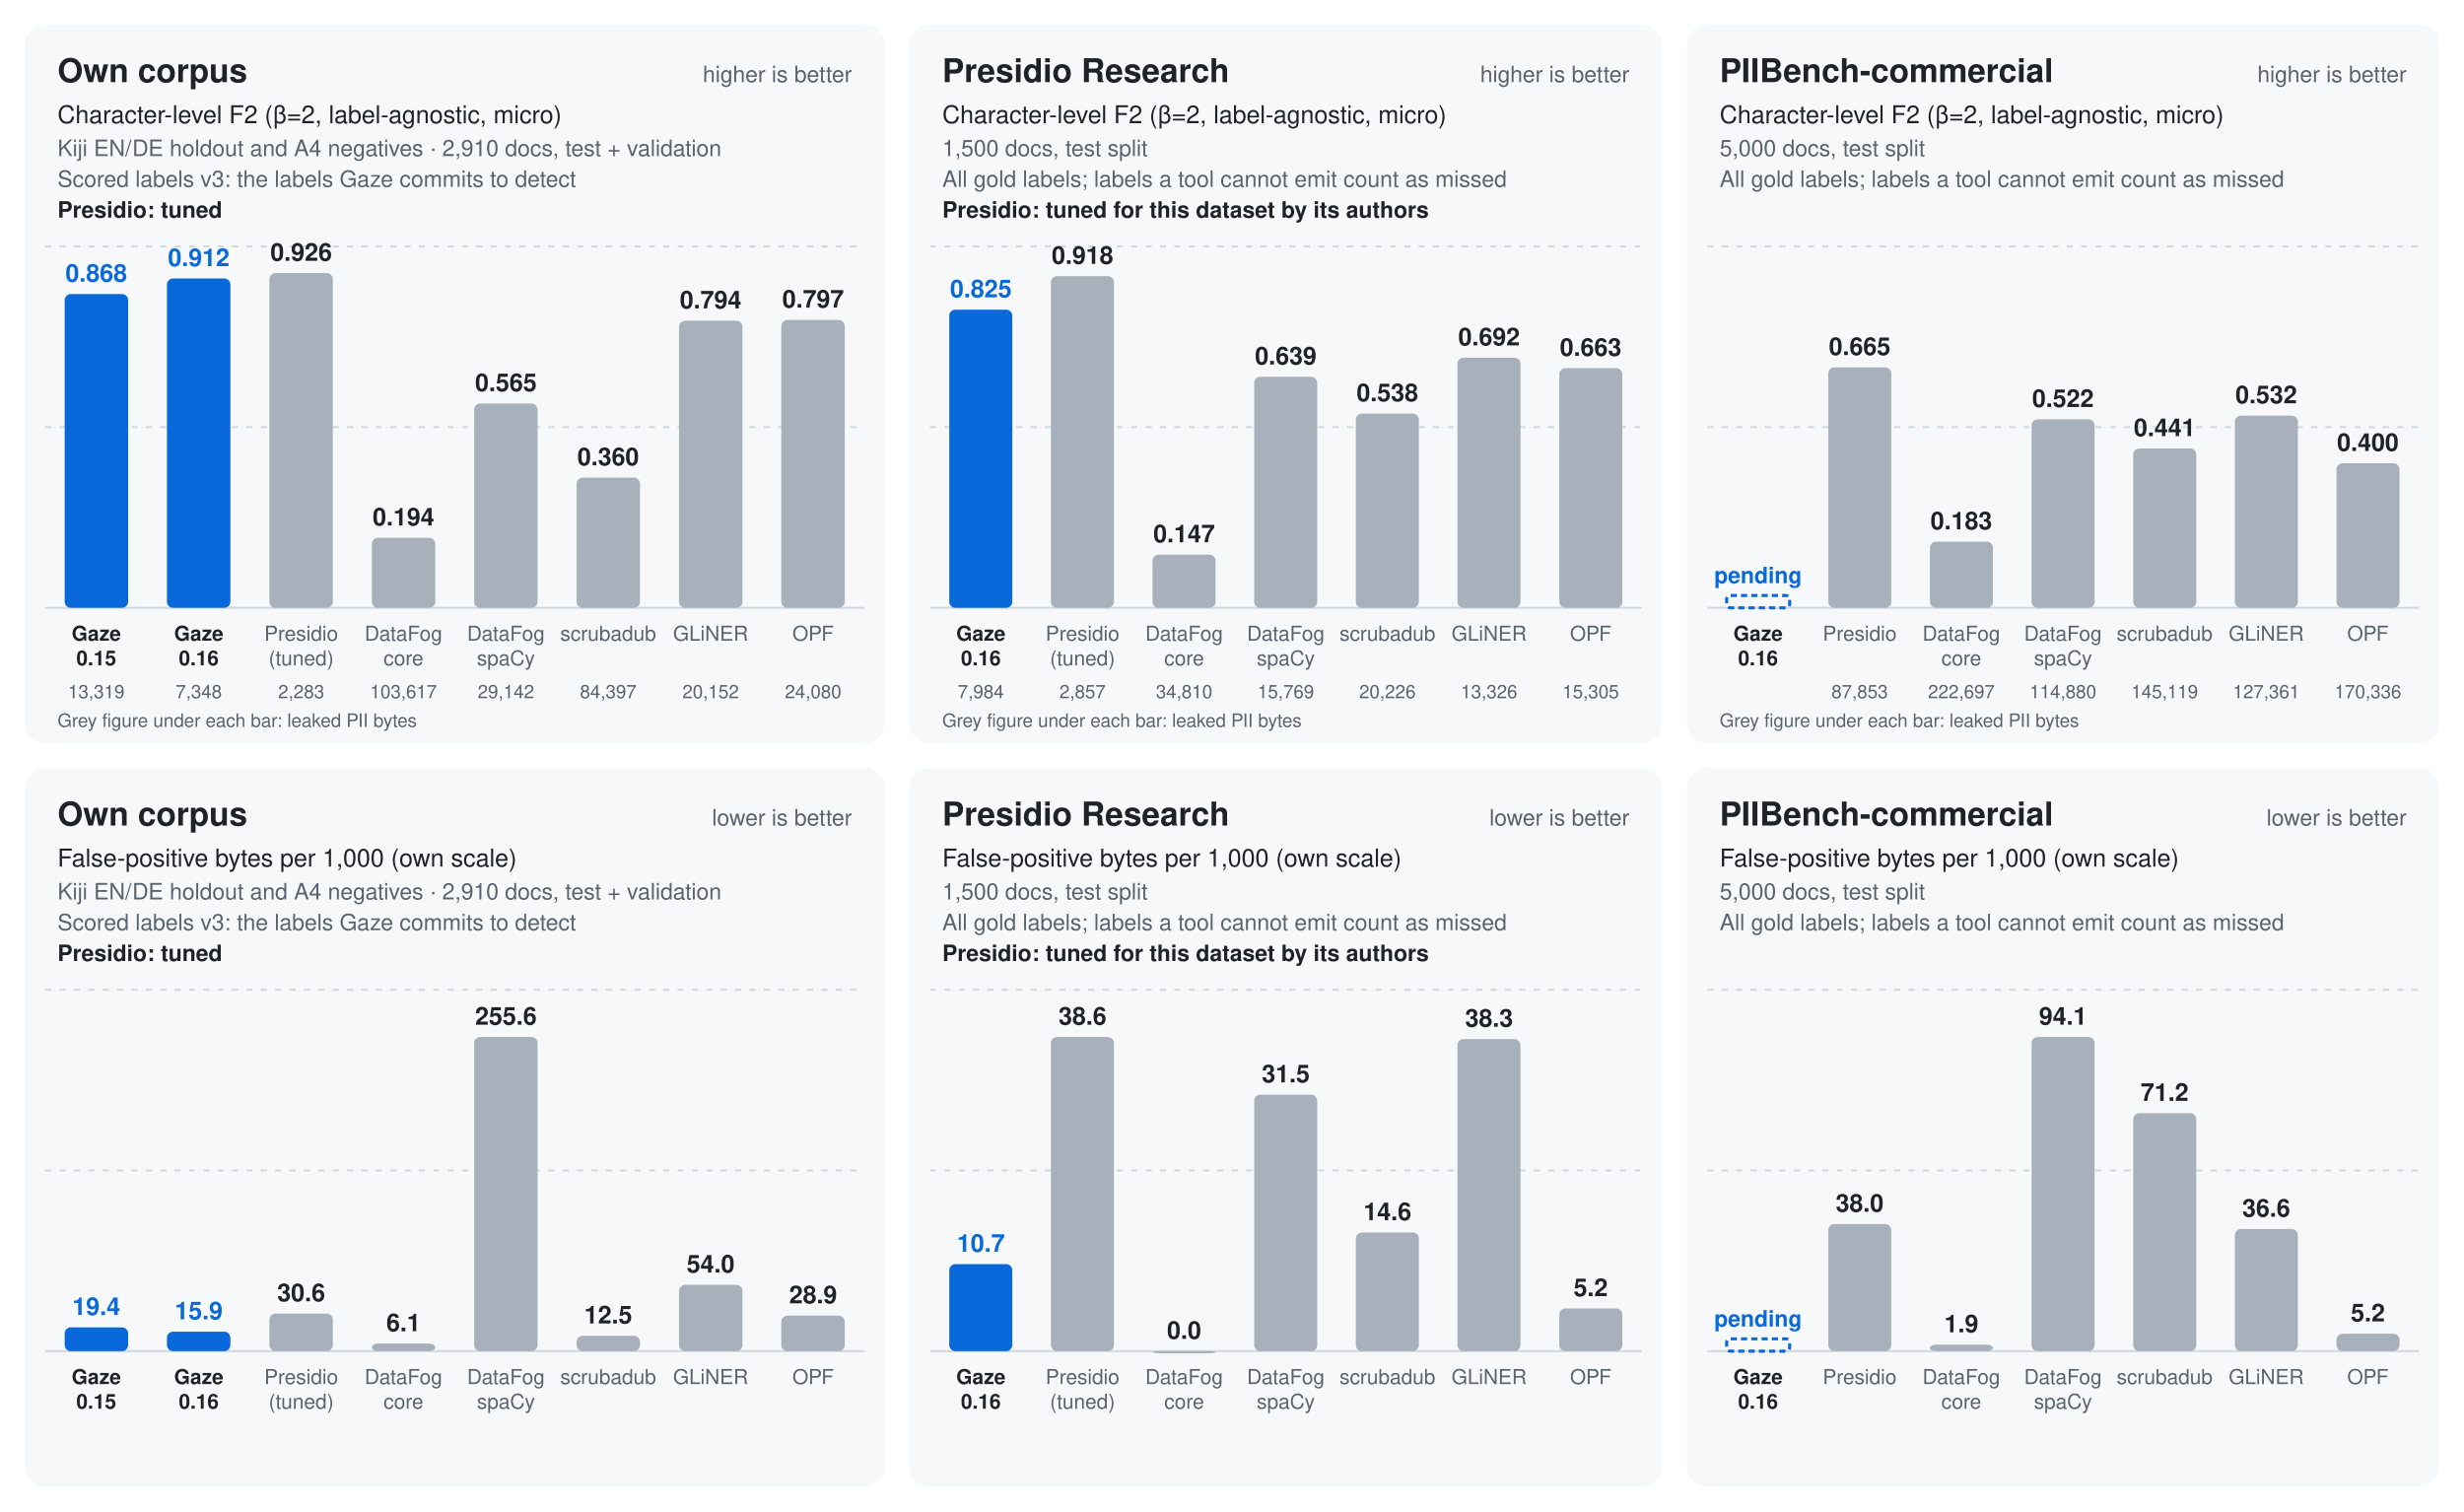
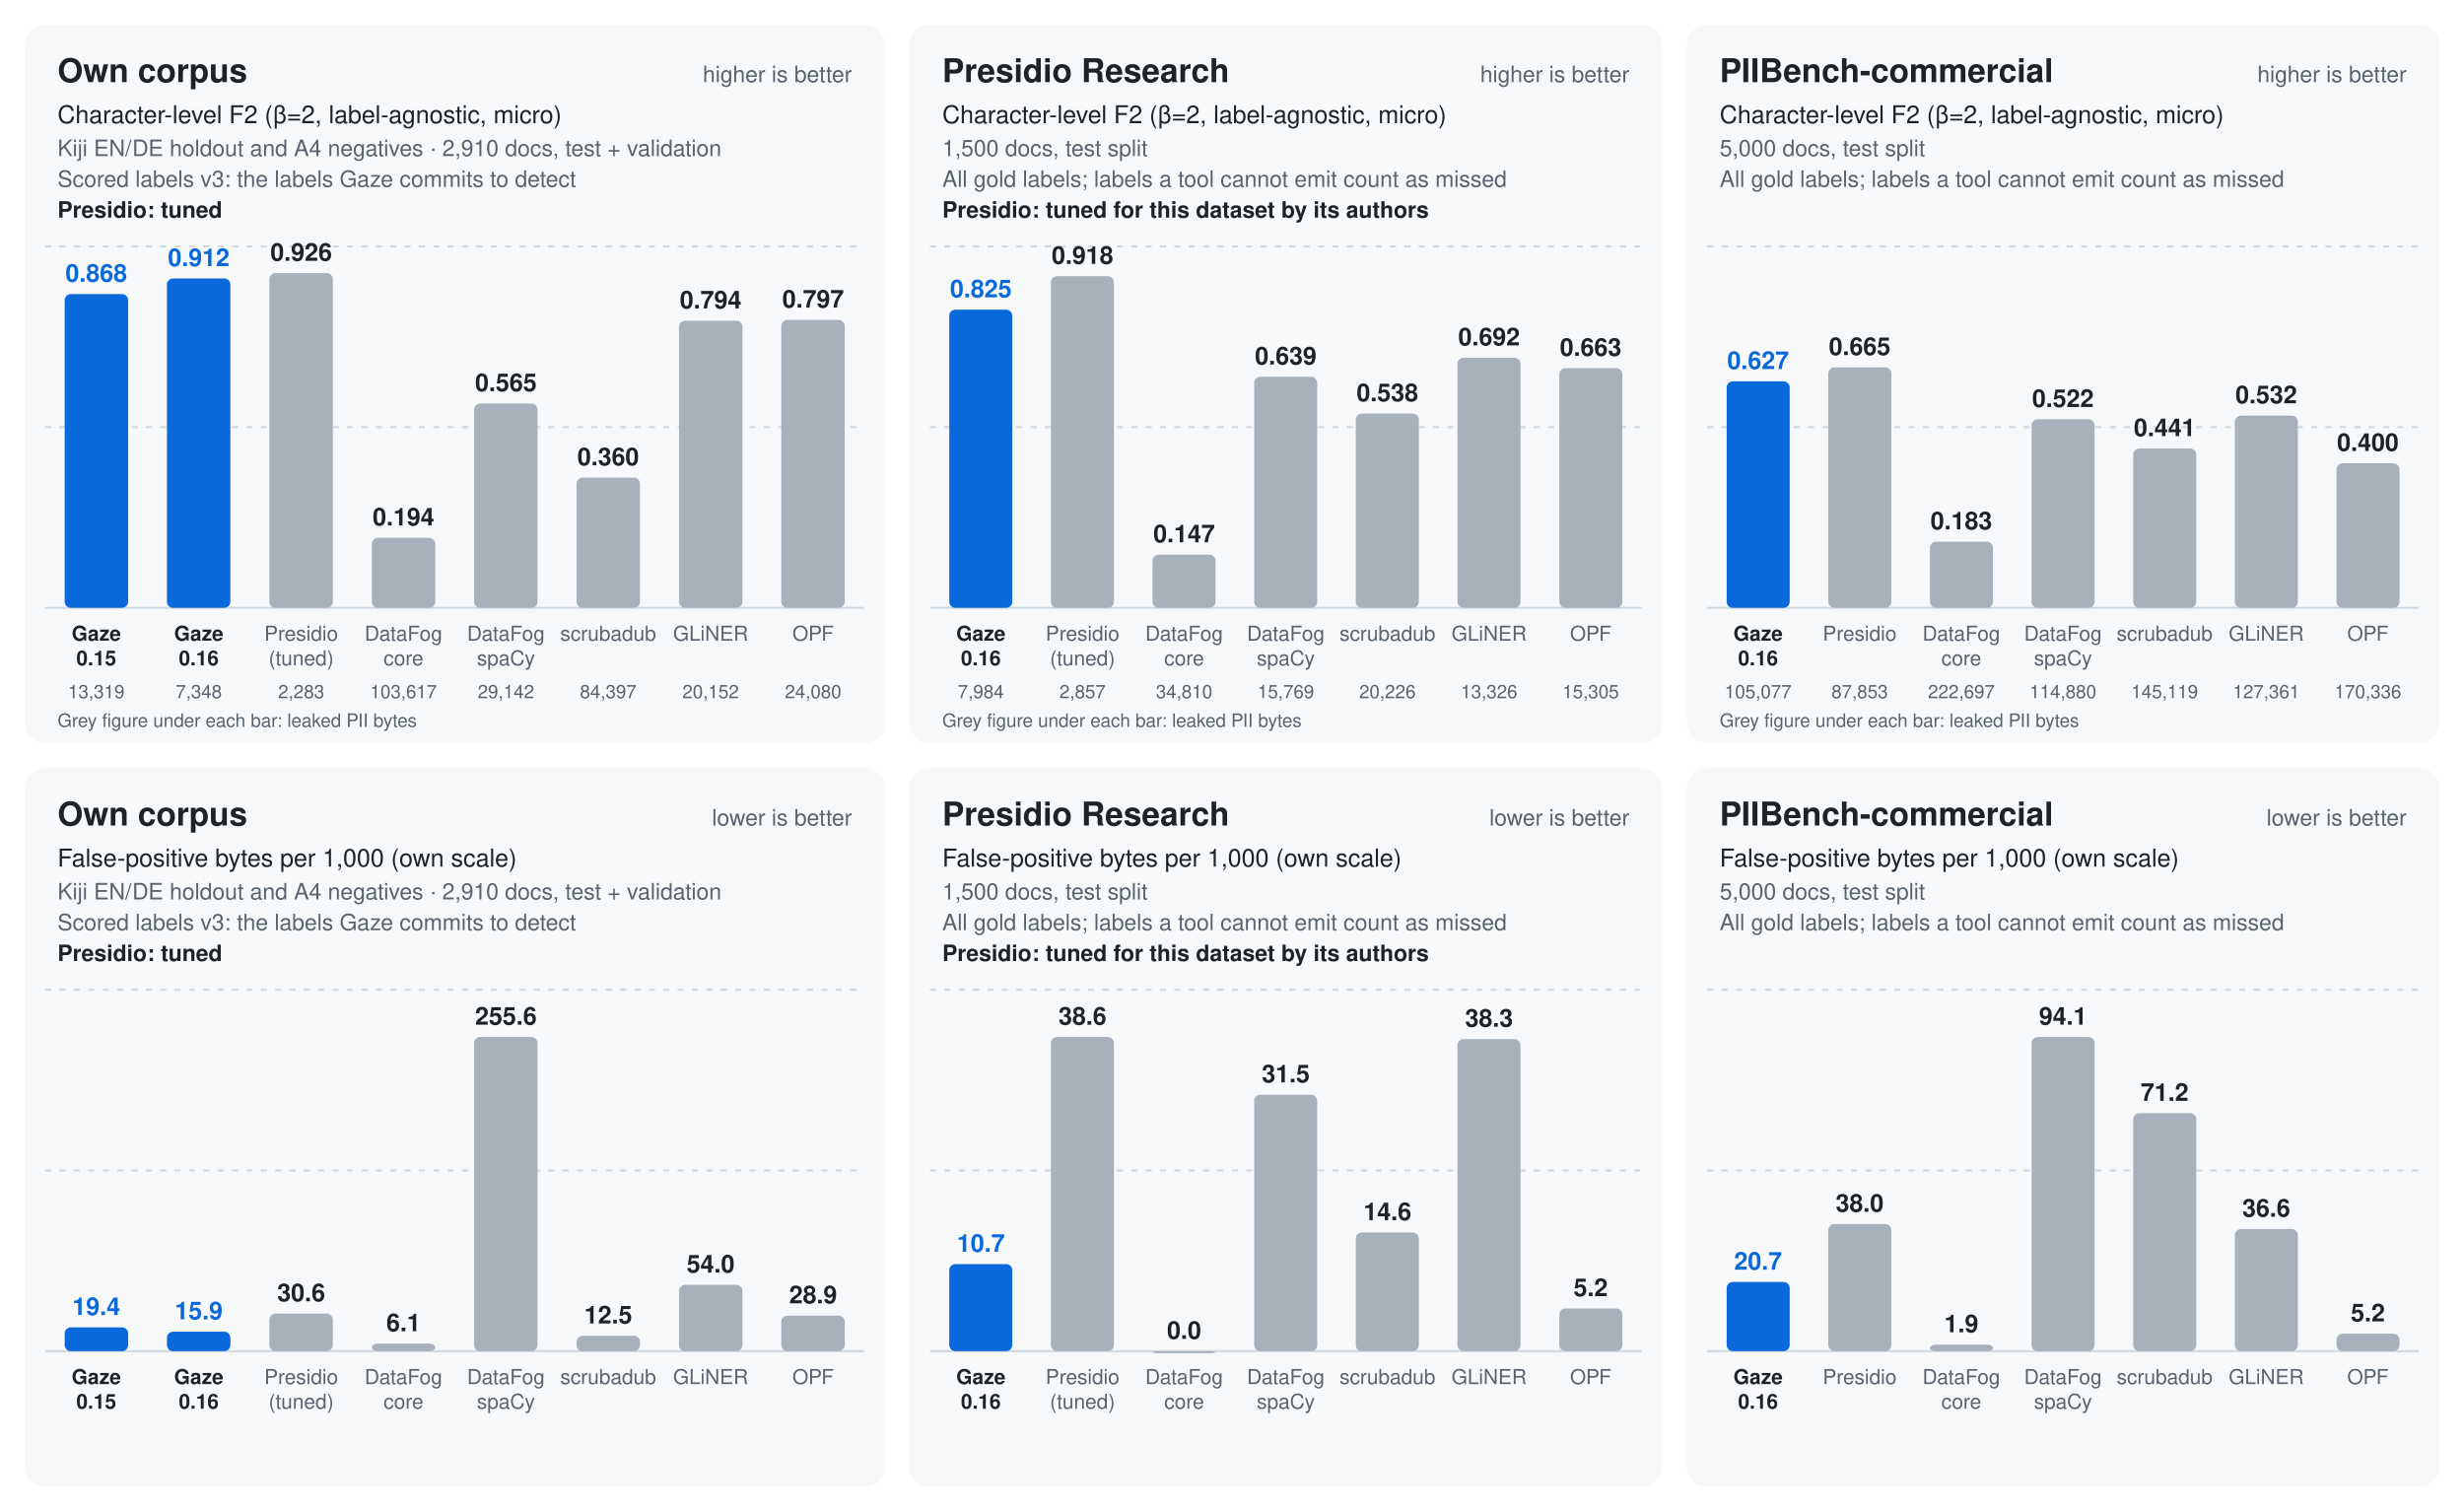
<svg xmlns="http://www.w3.org/2000/svg" viewBox="0 0 1200 736" width="1200" height="736" font-family="-apple-system,BlinkMacSystemFont,'Segoe UI',Helvetica,Arial,sans-serif" role="img" aria-label="Benchmark panels for own corpus, Presidio Research and PIIBench-commercial: character-level F2 (higher is better) with leaked PII bytes under each bar, and false-positive bytes per 1,000 bytes (lower is better), Gaze release against declared competitor configurations.">
  <rect x="12.0" y="12" width="418.9" height="350" rx="10" fill="#f6f8fa" />
  <text x="28.0" y="40" font-size="16" font-weight="700" fill="#1f2328">Own corpus</text>
  <text x="414.9" y="40" font-size="11" text-anchor="end" fill="#59636e">higher is better</text>
  <text x="28.0" y="60" font-size="12" fill="#1f2328">Character-level F2 (β=2, label-agnostic, micro)</text>
  <text x="28.0" y="76" font-size="11" fill="#59636e">Kiji EN/DE holdout and A4 negatives · 2,910 docs, test + validation</text>
  <text x="28.0" y="91" font-size="11" fill="#59636e">Scored labels v3: the labels Gaze commits to detect</text>
  <text x="28.0" y="106" font-size="11" font-weight="600" fill="#1f2328" textLength="93.0" lengthAdjust="spacingAndGlyphs">Presidio: tuned</text>
  <line x1="22.0" x2="420.9" y1="296.0" y2="296.0" stroke="#d1d9e0" stroke-width="1" />
  <line x1="22.0" x2="420.9" y1="208.0" y2="208.0" stroke="#d1d9e0" stroke-width="1" stroke-dasharray="3 4" />
  <line x1="22.0" x2="420.9" y1="120.0" y2="120.0" stroke="#d1d9e0" stroke-width="1" stroke-dasharray="3 4" />
  <rect x="31.5" y="143.2" width="30.9" height="152.8" rx="3" fill="#0969da" />
  <text x="46.9" y="137.2" font-size="12" font-weight="700" text-anchor="middle" fill="#0969da">0.868</text>
  <text x="46.9" y="312" font-size="10" font-weight="600" text-anchor="middle" fill="#1f2328">Gaze</text>
  <text x="46.9" y="324" font-size="10" font-weight="600" text-anchor="middle" fill="#1f2328">0.15</text>
  <text x="46.9" y="340.0" font-size="9" text-anchor="middle" fill="#59636e">13,319</text>
  <rect x="81.3" y="135.6" width="30.9" height="160.4" rx="3" fill="#0969da" />
  <text x="96.8" y="129.6" font-size="12" font-weight="700" text-anchor="middle" fill="#0969da">0.912</text>
  <text x="96.8" y="312" font-size="10" font-weight="600" text-anchor="middle" fill="#1f2328">Gaze</text>
  <text x="96.8" y="324" font-size="10" font-weight="600" text-anchor="middle" fill="#1f2328">0.16</text>
  <text x="96.8" y="340.0" font-size="9" text-anchor="middle" fill="#59636e">7,348</text>
  <rect x="131.2" y="133.0" width="30.9" height="163.0" rx="3" fill="#a8b1bb" />
  <text x="146.7" y="127.0" font-size="12" font-weight="700" text-anchor="middle" fill="#1f2328">0.926</text>
  <text x="146.7" y="312" font-size="10" font-weight="400" text-anchor="middle" fill="#59636e" textLength="43.9" lengthAdjust="spacingAndGlyphs">Presidio</text>
  <text x="146.7" y="324" font-size="10" font-weight="400" text-anchor="middle" fill="#59636e">(tuned)</text>
  <text x="146.7" y="340.0" font-size="9" text-anchor="middle" fill="#59636e">2,283</text>
  <rect x="181.1" y="261.9" width="30.9" height="34.1" rx="3" fill="#a8b1bb" />
  <text x="196.5" y="255.9" font-size="12" font-weight="700" text-anchor="middle" fill="#1f2328">0.194</text>
  <text x="196.5" y="312" font-size="10" font-weight="400" text-anchor="middle" fill="#59636e">DataFog</text>
  <text x="196.5" y="324" font-size="10" font-weight="400" text-anchor="middle" fill="#59636e">core</text>
  <text x="196.5" y="340.0" font-size="9" text-anchor="middle" fill="#59636e">103,617</text>
  <rect x="230.9" y="196.5" width="30.9" height="99.5" rx="3" fill="#a8b1bb" />
  <text x="246.4" y="190.5" font-size="12" font-weight="700" text-anchor="middle" fill="#1f2328">0.565</text>
  <text x="246.4" y="312" font-size="10" font-weight="400" text-anchor="middle" fill="#59636e">DataFog</text>
  <text x="246.4" y="324" font-size="10" font-weight="400" text-anchor="middle" fill="#59636e">spaCy</text>
  <text x="246.4" y="340.0" font-size="9" text-anchor="middle" fill="#59636e">29,142</text>
  <rect x="280.8" y="232.6" width="30.9" height="63.4" rx="3" fill="#a8b1bb" />
  <text x="296.2" y="226.6" font-size="12" font-weight="700" text-anchor="middle" fill="#1f2328">0.360</text>
  <text x="296.2" y="312" font-size="10" font-weight="400" text-anchor="middle" fill="#59636e" textLength="43.9" lengthAdjust="spacingAndGlyphs">scrubadub</text>
  <text x="296.2" y="340.0" font-size="9" text-anchor="middle" fill="#59636e">84,397</text>
  <rect x="330.7" y="156.2" width="30.9" height="139.8" rx="3" fill="#a8b1bb" />
  <text x="346.1" y="150.2" font-size="12" font-weight="700" text-anchor="middle" fill="#1f2328">0.794</text>
  <text x="346.1" y="312" font-size="10" font-weight="400" text-anchor="middle" fill="#59636e">GLiNER</text>
  <text x="346.1" y="340.0" font-size="9" text-anchor="middle" fill="#59636e">20,152</text>
  <rect x="380.5" y="155.8" width="30.9" height="140.2" rx="3" fill="#a8b1bb" />
  <text x="396.0" y="149.8" font-size="12" font-weight="700" text-anchor="middle" fill="#1f2328">0.797</text>
  <text x="396.0" y="312" font-size="10" font-weight="400" text-anchor="middle" fill="#59636e">OPF</text>
  <text x="396.0" y="340.0" font-size="9" text-anchor="middle" fill="#59636e">24,080</text>
  <text x="28.0" y="354" font-size="9" fill="#59636e">Grey figure under each bar: leaked PII bytes</text>
  <rect x="442.9" y="12" width="366.5" height="350" rx="10" fill="#f6f8fa" />
  <text x="458.9" y="40" font-size="16" font-weight="700" fill="#1f2328">Presidio Research</text>
  <text x="793.5" y="40" font-size="11" text-anchor="end" fill="#59636e">higher is better</text>
  <text x="458.9" y="60" font-size="12" fill="#1f2328">Character-level F2 (β=2, label-agnostic, micro)</text>
  <text x="458.9" y="76" font-size="11" fill="#59636e">1,500 docs, test split</text>
  <text x="458.9" y="91" font-size="11" fill="#59636e">All gold labels; labels a tool cannot emit count as missed</text>
  <text x="458.9" y="106" font-size="11" font-weight="600" fill="#1f2328" textLength="291.4" lengthAdjust="spacingAndGlyphs">Presidio: tuned for this dataset by its authors</text>
  <line x1="452.9" x2="799.5" y1="296.0" y2="296.0" stroke="#d1d9e0" stroke-width="1" />
  <line x1="452.9" x2="799.5" y1="208.0" y2="208.0" stroke="#d1d9e0" stroke-width="1" stroke-dasharray="3 4" />
  <line x1="452.9" x2="799.5" y1="120.0" y2="120.0" stroke="#d1d9e0" stroke-width="1" stroke-dasharray="3 4" />
  <rect x="462.3" y="150.8" width="30.7" height="145.2" rx="3" fill="#0969da" />
  <text x="477.7" y="144.8" font-size="12" font-weight="700" text-anchor="middle" fill="#0969da">0.825</text>
  <text x="477.7" y="312" font-size="10" font-weight="600" text-anchor="middle" fill="#1f2328">Gaze</text>
  <text x="477.7" y="324" font-size="10" font-weight="600" text-anchor="middle" fill="#1f2328">0.16</text>
  <text x="477.7" y="340.0" font-size="9" text-anchor="middle" fill="#59636e">7,984</text>
  <rect x="511.8" y="134.5" width="30.7" height="161.5" rx="3" fill="#a8b1bb" />
  <text x="527.2" y="128.5" font-size="12" font-weight="700" text-anchor="middle" fill="#1f2328">0.918</text>
  <text x="527.2" y="312" font-size="10" font-weight="400" text-anchor="middle" fill="#59636e" textLength="43.5" lengthAdjust="spacingAndGlyphs">Presidio</text>
  <text x="527.2" y="324" font-size="10" font-weight="400" text-anchor="middle" fill="#59636e">(tuned)</text>
  <text x="527.2" y="340.0" font-size="9" text-anchor="middle" fill="#59636e">2,857</text>
  <rect x="561.3" y="270.1" width="30.7" height="25.9" rx="3" fill="#a8b1bb" />
  <text x="576.7" y="264.1" font-size="12" font-weight="700" text-anchor="middle" fill="#1f2328">0.147</text>
  <text x="576.7" y="312" font-size="10" font-weight="400" text-anchor="middle" fill="#59636e">DataFog</text>
  <text x="576.7" y="324" font-size="10" font-weight="400" text-anchor="middle" fill="#59636e">core</text>
  <text x="576.7" y="340.0" font-size="9" text-anchor="middle" fill="#59636e">34,810</text>
  <rect x="610.8" y="183.5" width="30.7" height="112.5" rx="3" fill="#a8b1bb" />
  <text x="626.2" y="177.5" font-size="12" font-weight="700" text-anchor="middle" fill="#1f2328">0.639</text>
  <text x="626.2" y="312" font-size="10" font-weight="400" text-anchor="middle" fill="#59636e">DataFog</text>
  <text x="626.2" y="324" font-size="10" font-weight="400" text-anchor="middle" fill="#59636e">spaCy</text>
  <text x="626.2" y="340.0" font-size="9" text-anchor="middle" fill="#59636e">15,769</text>
  <rect x="660.3" y="201.4" width="30.7" height="94.6" rx="3" fill="#a8b1bb" />
  <text x="675.7" y="195.4" font-size="12" font-weight="700" text-anchor="middle" fill="#1f2328">0.538</text>
  <text x="675.7" y="312" font-size="10" font-weight="400" text-anchor="middle" fill="#59636e" textLength="43.5" lengthAdjust="spacingAndGlyphs">scrubadub</text>
  <text x="675.7" y="340.0" font-size="9" text-anchor="middle" fill="#59636e">20,226</text>
  <rect x="709.8" y="174.2" width="30.7" height="121.8" rx="3" fill="#a8b1bb" />
  <text x="725.2" y="168.2" font-size="12" font-weight="700" text-anchor="middle" fill="#1f2328">0.692</text>
  <text x="725.2" y="312" font-size="10" font-weight="400" text-anchor="middle" fill="#59636e">GLiNER</text>
  <text x="725.2" y="340.0" font-size="9" text-anchor="middle" fill="#59636e">13,326</text>
  <rect x="759.4" y="179.3" width="30.7" height="116.7" rx="3" fill="#a8b1bb" />
  <text x="774.7" y="173.3" font-size="12" font-weight="700" text-anchor="middle" fill="#1f2328">0.663</text>
  <text x="774.7" y="312" font-size="10" font-weight="400" text-anchor="middle" fill="#59636e">OPF</text>
  <text x="774.7" y="340.0" font-size="9" text-anchor="middle" fill="#59636e">15,305</text>
  <text x="458.9" y="354" font-size="9" fill="#59636e">Grey figure under each bar: leaked PII bytes</text>
  <rect x="821.5" y="12" width="366.5" height="350" rx="10" fill="#f6f8fa" />
  <text x="837.5" y="40" font-size="16" font-weight="700" fill="#1f2328">PIIBench-commercial</text>
  <text x="1172.0" y="40" font-size="11" text-anchor="end" fill="#59636e">higher is better</text>
  <text x="837.5" y="60" font-size="12" fill="#1f2328">Character-level F2 (β=2, label-agnostic, micro)</text>
  <text x="837.5" y="76" font-size="11" fill="#59636e">5,000 docs, test split</text>
  <text x="837.5" y="91" font-size="11" fill="#59636e">All gold labels; labels a tool cannot emit count as missed</text>
  <line x1="831.5" x2="1178.0" y1="296.0" y2="296.0" stroke="#d1d9e0" stroke-width="1" />
  <line x1="831.5" x2="1178.0" y1="208.0" y2="208.0" stroke="#d1d9e0" stroke-width="1" stroke-dasharray="3 4" />
  <line x1="831.5" x2="1178.0" y1="120.0" y2="120.0" stroke="#d1d9e0" stroke-width="1" stroke-dasharray="3 4" />
-   <rect x="840.9" y="290.0" width="30.7" height="6" rx="2" fill="none" stroke="#0969da" stroke-width="1.5" stroke-dasharray="3 2" />
-   <text x="856.2" y="284.0" font-size="11" font-weight="700" text-anchor="middle" fill="#0969da">pending</text>
+   <rect x="840.9" y="185.7" width="30.7" height="110.3" rx="3" fill="#0969da" />
+   <text x="856.2" y="179.7" font-size="12" font-weight="700" text-anchor="middle" fill="#0969da">0.627</text>
  <text x="856.2" y="312" font-size="10" font-weight="600" text-anchor="middle" fill="#1f2328">Gaze</text>
  <text x="856.2" y="324" font-size="10" font-weight="600" text-anchor="middle" fill="#1f2328">0.16</text>
+   <text x="856.2" y="340.0" font-size="9" text-anchor="middle" fill="#59636e">105,077</text>
  <rect x="890.4" y="178.9" width="30.7" height="117.1" rx="3" fill="#a8b1bb" />
  <text x="905.7" y="172.9" font-size="12" font-weight="700" text-anchor="middle" fill="#1f2328">0.665</text>
  <text x="905.7" y="312" font-size="10" font-weight="400" text-anchor="middle" fill="#59636e" textLength="43.5" lengthAdjust="spacingAndGlyphs">Presidio</text>
  <text x="905.7" y="340.0" font-size="9" text-anchor="middle" fill="#59636e">87,853</text>
  <rect x="939.9" y="263.8" width="30.7" height="32.2" rx="3" fill="#a8b1bb" />
  <text x="955.2" y="257.8" font-size="12" font-weight="700" text-anchor="middle" fill="#1f2328">0.183</text>
  <text x="955.2" y="312" font-size="10" font-weight="400" text-anchor="middle" fill="#59636e">DataFog</text>
  <text x="955.2" y="324" font-size="10" font-weight="400" text-anchor="middle" fill="#59636e">core</text>
  <text x="955.2" y="340.0" font-size="9" text-anchor="middle" fill="#59636e">222,697</text>
  <rect x="989.4" y="204.2" width="30.7" height="91.8" rx="3" fill="#a8b1bb" />
  <text x="1004.7" y="198.2" font-size="12" font-weight="700" text-anchor="middle" fill="#1f2328">0.522</text>
  <text x="1004.7" y="312" font-size="10" font-weight="400" text-anchor="middle" fill="#59636e">DataFog</text>
  <text x="1004.7" y="324" font-size="10" font-weight="400" text-anchor="middle" fill="#59636e">spaCy</text>
  <text x="1004.7" y="340.0" font-size="9" text-anchor="middle" fill="#59636e">114,880</text>
  <rect x="1038.9" y="218.4" width="30.7" height="77.6" rx="3" fill="#a8b1bb" />
  <text x="1054.2" y="212.4" font-size="12" font-weight="700" text-anchor="middle" fill="#1f2328">0.441</text>
  <text x="1054.2" y="312" font-size="10" font-weight="400" text-anchor="middle" fill="#59636e" textLength="43.5" lengthAdjust="spacingAndGlyphs">scrubadub</text>
  <text x="1054.2" y="340.0" font-size="9" text-anchor="middle" fill="#59636e">145,119</text>
  <rect x="1088.4" y="202.4" width="30.7" height="93.6" rx="3" fill="#a8b1bb" />
  <text x="1103.7" y="196.4" font-size="12" font-weight="700" text-anchor="middle" fill="#1f2328">0.532</text>
  <text x="1103.7" y="312" font-size="10" font-weight="400" text-anchor="middle" fill="#59636e">GLiNER</text>
  <text x="1103.7" y="340.0" font-size="9" text-anchor="middle" fill="#59636e">127,361</text>
  <rect x="1137.9" y="225.6" width="30.7" height="70.4" rx="3" fill="#a8b1bb" />
  <text x="1153.2" y="219.6" font-size="12" font-weight="700" text-anchor="middle" fill="#1f2328">0.400</text>
  <text x="1153.2" y="312" font-size="10" font-weight="400" text-anchor="middle" fill="#59636e">OPF</text>
  <text x="1153.2" y="340.0" font-size="9" text-anchor="middle" fill="#59636e">170,336</text>
  <text x="837.5" y="354" font-size="9" fill="#59636e">Grey figure under each bar: leaked PII bytes</text>
  <rect x="12.0" y="374" width="418.9" height="350" rx="10" fill="#f6f8fa" />
  <text x="28.0" y="402" font-size="16" font-weight="700" fill="#1f2328">Own corpus</text>
  <text x="414.9" y="402" font-size="11" text-anchor="end" fill="#59636e">lower is better</text>
  <text x="28.0" y="422" font-size="12" fill="#1f2328">False-positive bytes per 1,000 (own scale)</text>
  <text x="28.0" y="438" font-size="11" fill="#59636e">Kiji EN/DE holdout and A4 negatives · 2,910 docs, test + validation</text>
  <text x="28.0" y="453" font-size="11" fill="#59636e">Scored labels v3: the labels Gaze commits to detect</text>
  <text x="28.0" y="468" font-size="11" font-weight="600" fill="#1f2328" textLength="93.0" lengthAdjust="spacingAndGlyphs">Presidio: tuned</text>
  <line x1="22.0" x2="420.9" y1="658.0" y2="658.0" stroke="#d1d9e0" stroke-width="1" />
  <line x1="22.0" x2="420.9" y1="570.0" y2="570.0" stroke="#d1d9e0" stroke-width="1" stroke-dasharray="3 4" />
  <line x1="22.0" x2="420.9" y1="482.0" y2="482.0" stroke="#d1d9e0" stroke-width="1" stroke-dasharray="3 4" />
  <rect x="31.5" y="646.4" width="30.9" height="11.6" rx="3" fill="#0969da" />
  <text x="46.9" y="640.4" font-size="12" font-weight="700" text-anchor="middle" fill="#0969da">19.4</text>
  <text x="46.9" y="674" font-size="10" font-weight="600" text-anchor="middle" fill="#1f2328">Gaze</text>
  <text x="46.9" y="686" font-size="10" font-weight="600" text-anchor="middle" fill="#1f2328">0.15</text>
  <rect x="81.3" y="648.5" width="30.9" height="9.5" rx="3" fill="#0969da" />
  <text x="96.8" y="642.5" font-size="12" font-weight="700" text-anchor="middle" fill="#0969da">15.9</text>
  <text x="96.8" y="674" font-size="10" font-weight="600" text-anchor="middle" fill="#1f2328">Gaze</text>
  <text x="96.8" y="686" font-size="10" font-weight="600" text-anchor="middle" fill="#1f2328">0.16</text>
  <rect x="131.2" y="639.7" width="30.9" height="18.3" rx="3" fill="#a8b1bb" />
  <text x="146.7" y="633.7" font-size="12" font-weight="700" text-anchor="middle" fill="#1f2328">30.6</text>
  <text x="146.7" y="674" font-size="10" font-weight="400" text-anchor="middle" fill="#59636e" textLength="43.9" lengthAdjust="spacingAndGlyphs">Presidio</text>
  <text x="146.7" y="686" font-size="10" font-weight="400" text-anchor="middle" fill="#59636e">(tuned)</text>
  <rect x="181.1" y="654.3" width="30.9" height="3.7" rx="3" fill="#a8b1bb" />
  <text x="196.5" y="648.3" font-size="12" font-weight="700" text-anchor="middle" fill="#1f2328">6.1</text>
  <text x="196.5" y="674" font-size="10" font-weight="400" text-anchor="middle" fill="#59636e">DataFog</text>
  <text x="196.5" y="686" font-size="10" font-weight="400" text-anchor="middle" fill="#59636e">core</text>
  <rect x="230.9" y="505.0" width="30.9" height="153.0" rx="3" fill="#a8b1bb" />
  <text x="246.4" y="499.0" font-size="12" font-weight="700" text-anchor="middle" fill="#1f2328">255.6</text>
  <text x="246.4" y="674" font-size="10" font-weight="400" text-anchor="middle" fill="#59636e">DataFog</text>
  <text x="246.4" y="686" font-size="10" font-weight="400" text-anchor="middle" fill="#59636e">spaCy</text>
  <rect x="280.8" y="650.5" width="30.9" height="7.5" rx="3" fill="#a8b1bb" />
  <text x="296.2" y="644.5" font-size="12" font-weight="700" text-anchor="middle" fill="#1f2328">12.5</text>
  <text x="296.2" y="674" font-size="10" font-weight="400" text-anchor="middle" fill="#59636e" textLength="43.9" lengthAdjust="spacingAndGlyphs">scrubadub</text>
  <rect x="330.7" y="625.7" width="30.9" height="32.3" rx="3" fill="#a8b1bb" />
  <text x="346.1" y="619.7" font-size="12" font-weight="700" text-anchor="middle" fill="#1f2328">54.0</text>
  <text x="346.1" y="674" font-size="10" font-weight="400" text-anchor="middle" fill="#59636e">GLiNER</text>
  <rect x="380.5" y="640.7" width="30.9" height="17.3" rx="3" fill="#a8b1bb" />
  <text x="396.0" y="634.7" font-size="12" font-weight="700" text-anchor="middle" fill="#1f2328">28.9</text>
  <text x="396.0" y="674" font-size="10" font-weight="400" text-anchor="middle" fill="#59636e">OPF</text>
  <rect x="442.9" y="374" width="366.5" height="350" rx="10" fill="#f6f8fa" />
  <text x="458.9" y="402" font-size="16" font-weight="700" fill="#1f2328">Presidio Research</text>
  <text x="793.5" y="402" font-size="11" text-anchor="end" fill="#59636e">lower is better</text>
  <text x="458.9" y="422" font-size="12" fill="#1f2328">False-positive bytes per 1,000 (own scale)</text>
  <text x="458.9" y="438" font-size="11" fill="#59636e">1,500 docs, test split</text>
  <text x="458.9" y="453" font-size="11" fill="#59636e">All gold labels; labels a tool cannot emit count as missed</text>
  <text x="458.9" y="468" font-size="11" font-weight="600" fill="#1f2328" textLength="291.4" lengthAdjust="spacingAndGlyphs">Presidio: tuned for this dataset by its authors</text>
  <line x1="452.9" x2="799.5" y1="658.0" y2="658.0" stroke="#d1d9e0" stroke-width="1" />
  <line x1="452.9" x2="799.5" y1="570.0" y2="570.0" stroke="#d1d9e0" stroke-width="1" stroke-dasharray="3 4" />
  <line x1="452.9" x2="799.5" y1="482.0" y2="482.0" stroke="#d1d9e0" stroke-width="1" stroke-dasharray="3 4" />
  <rect x="462.3" y="615.6" width="30.7" height="42.4" rx="3" fill="#0969da" />
  <text x="477.7" y="609.6" font-size="12" font-weight="700" text-anchor="middle" fill="#0969da">10.7</text>
  <text x="477.7" y="674" font-size="10" font-weight="600" text-anchor="middle" fill="#1f2328">Gaze</text>
  <text x="477.7" y="686" font-size="10" font-weight="600" text-anchor="middle" fill="#1f2328">0.16</text>
  <rect x="511.8" y="505.0" width="30.7" height="153.0" rx="3" fill="#a8b1bb" />
  <text x="527.2" y="499.0" font-size="12" font-weight="700" text-anchor="middle" fill="#1f2328">38.6</text>
  <text x="527.2" y="674" font-size="10" font-weight="400" text-anchor="middle" fill="#59636e" textLength="43.5" lengthAdjust="spacingAndGlyphs">Presidio</text>
  <text x="527.2" y="686" font-size="10" font-weight="400" text-anchor="middle" fill="#59636e">(tuned)</text>
  <rect x="561.3" y="658.0" width="30.7" height="1.0" rx="3" fill="#a8b1bb" />
  <text x="576.7" y="652.0" font-size="12" font-weight="700" text-anchor="middle" fill="#1f2328">0.0</text>
  <text x="576.7" y="674" font-size="10" font-weight="400" text-anchor="middle" fill="#59636e">DataFog</text>
  <text x="576.7" y="686" font-size="10" font-weight="400" text-anchor="middle" fill="#59636e">core</text>
  <rect x="610.8" y="533.1" width="30.7" height="124.9" rx="3" fill="#a8b1bb" />
  <text x="626.2" y="527.1" font-size="12" font-weight="700" text-anchor="middle" fill="#1f2328">31.5</text>
  <text x="626.2" y="674" font-size="10" font-weight="400" text-anchor="middle" fill="#59636e">DataFog</text>
  <text x="626.2" y="686" font-size="10" font-weight="400" text-anchor="middle" fill="#59636e">spaCy</text>
  <rect x="660.3" y="600.2" width="30.7" height="57.8" rx="3" fill="#a8b1bb" />
  <text x="675.7" y="594.2" font-size="12" font-weight="700" text-anchor="middle" fill="#1f2328">14.6</text>
  <text x="675.7" y="674" font-size="10" font-weight="400" text-anchor="middle" fill="#59636e" textLength="43.5" lengthAdjust="spacingAndGlyphs">scrubadub</text>
  <rect x="709.8" y="506.0" width="30.7" height="152.0" rx="3" fill="#a8b1bb" />
  <text x="725.2" y="500.0" font-size="12" font-weight="700" text-anchor="middle" fill="#1f2328">38.3</text>
  <text x="725.2" y="674" font-size="10" font-weight="400" text-anchor="middle" fill="#59636e">GLiNER</text>
  <rect x="759.4" y="637.2" width="30.7" height="20.8" rx="3" fill="#a8b1bb" />
  <text x="774.7" y="631.2" font-size="12" font-weight="700" text-anchor="middle" fill="#1f2328">5.2</text>
  <text x="774.7" y="674" font-size="10" font-weight="400" text-anchor="middle" fill="#59636e">OPF</text>
  <rect x="821.5" y="374" width="366.5" height="350" rx="10" fill="#f6f8fa" />
  <text x="837.5" y="402" font-size="16" font-weight="700" fill="#1f2328">PIIBench-commercial</text>
  <text x="1172.0" y="402" font-size="11" text-anchor="end" fill="#59636e">lower is better</text>
  <text x="837.5" y="422" font-size="12" fill="#1f2328">False-positive bytes per 1,000 (own scale)</text>
  <text x="837.5" y="438" font-size="11" fill="#59636e">5,000 docs, test split</text>
  <text x="837.5" y="453" font-size="11" fill="#59636e">All gold labels; labels a tool cannot emit count as missed</text>
  <line x1="831.5" x2="1178.0" y1="658.0" y2="658.0" stroke="#d1d9e0" stroke-width="1" />
  <line x1="831.5" x2="1178.0" y1="570.0" y2="570.0" stroke="#d1d9e0" stroke-width="1" stroke-dasharray="3 4" />
  <line x1="831.5" x2="1178.0" y1="482.0" y2="482.0" stroke="#d1d9e0" stroke-width="1" stroke-dasharray="3 4" />
-   <rect x="840.9" y="652.0" width="30.7" height="6" rx="2" fill="none" stroke="#0969da" stroke-width="1.5" stroke-dasharray="3 2" />
-   <text x="856.2" y="646.0" font-size="11" font-weight="700" text-anchor="middle" fill="#0969da">pending</text>
+   <rect x="840.9" y="624.3" width="30.7" height="33.7" rx="3" fill="#0969da" />
+   <text x="856.2" y="618.3" font-size="12" font-weight="700" text-anchor="middle" fill="#0969da">20.7</text>
  <text x="856.2" y="674" font-size="10" font-weight="600" text-anchor="middle" fill="#1f2328">Gaze</text>
  <text x="856.2" y="686" font-size="10" font-weight="600" text-anchor="middle" fill="#1f2328">0.16</text>
  <rect x="890.4" y="596.1" width="30.7" height="61.9" rx="3" fill="#a8b1bb" />
  <text x="905.7" y="590.1" font-size="12" font-weight="700" text-anchor="middle" fill="#1f2328">38.0</text>
  <text x="905.7" y="674" font-size="10" font-weight="400" text-anchor="middle" fill="#59636e" textLength="43.5" lengthAdjust="spacingAndGlyphs">Presidio</text>
  <rect x="939.9" y="654.8" width="30.7" height="3.2" rx="3" fill="#a8b1bb" />
  <text x="955.2" y="648.8" font-size="12" font-weight="700" text-anchor="middle" fill="#1f2328">1.9</text>
  <text x="955.2" y="674" font-size="10" font-weight="400" text-anchor="middle" fill="#59636e">DataFog</text>
  <text x="955.2" y="686" font-size="10" font-weight="400" text-anchor="middle" fill="#59636e">core</text>
  <rect x="989.4" y="505.0" width="30.7" height="153.0" rx="3" fill="#a8b1bb" />
  <text x="1004.7" y="499.0" font-size="12" font-weight="700" text-anchor="middle" fill="#1f2328">94.1</text>
  <text x="1004.7" y="674" font-size="10" font-weight="400" text-anchor="middle" fill="#59636e">DataFog</text>
  <text x="1004.7" y="686" font-size="10" font-weight="400" text-anchor="middle" fill="#59636e">spaCy</text>
  <rect x="1038.9" y="542.1" width="30.7" height="115.9" rx="3" fill="#a8b1bb" />
  <text x="1054.2" y="536.1" font-size="12" font-weight="700" text-anchor="middle" fill="#1f2328">71.2</text>
  <text x="1054.2" y="674" font-size="10" font-weight="400" text-anchor="middle" fill="#59636e" textLength="43.5" lengthAdjust="spacingAndGlyphs">scrubadub</text>
  <rect x="1088.4" y="598.5" width="30.7" height="59.5" rx="3" fill="#a8b1bb" />
  <text x="1103.7" y="592.5" font-size="12" font-weight="700" text-anchor="middle" fill="#1f2328">36.6</text>
  <text x="1103.7" y="674" font-size="10" font-weight="400" text-anchor="middle" fill="#59636e">GLiNER</text>
  <rect x="1137.9" y="649.5" width="30.7" height="8.5" rx="3" fill="#a8b1bb" />
  <text x="1153.2" y="643.5" font-size="12" font-weight="700" text-anchor="middle" fill="#1f2328">5.2</text>
  <text x="1153.2" y="674" font-size="10" font-weight="400" text-anchor="middle" fill="#59636e">OPF</text>
</svg>
